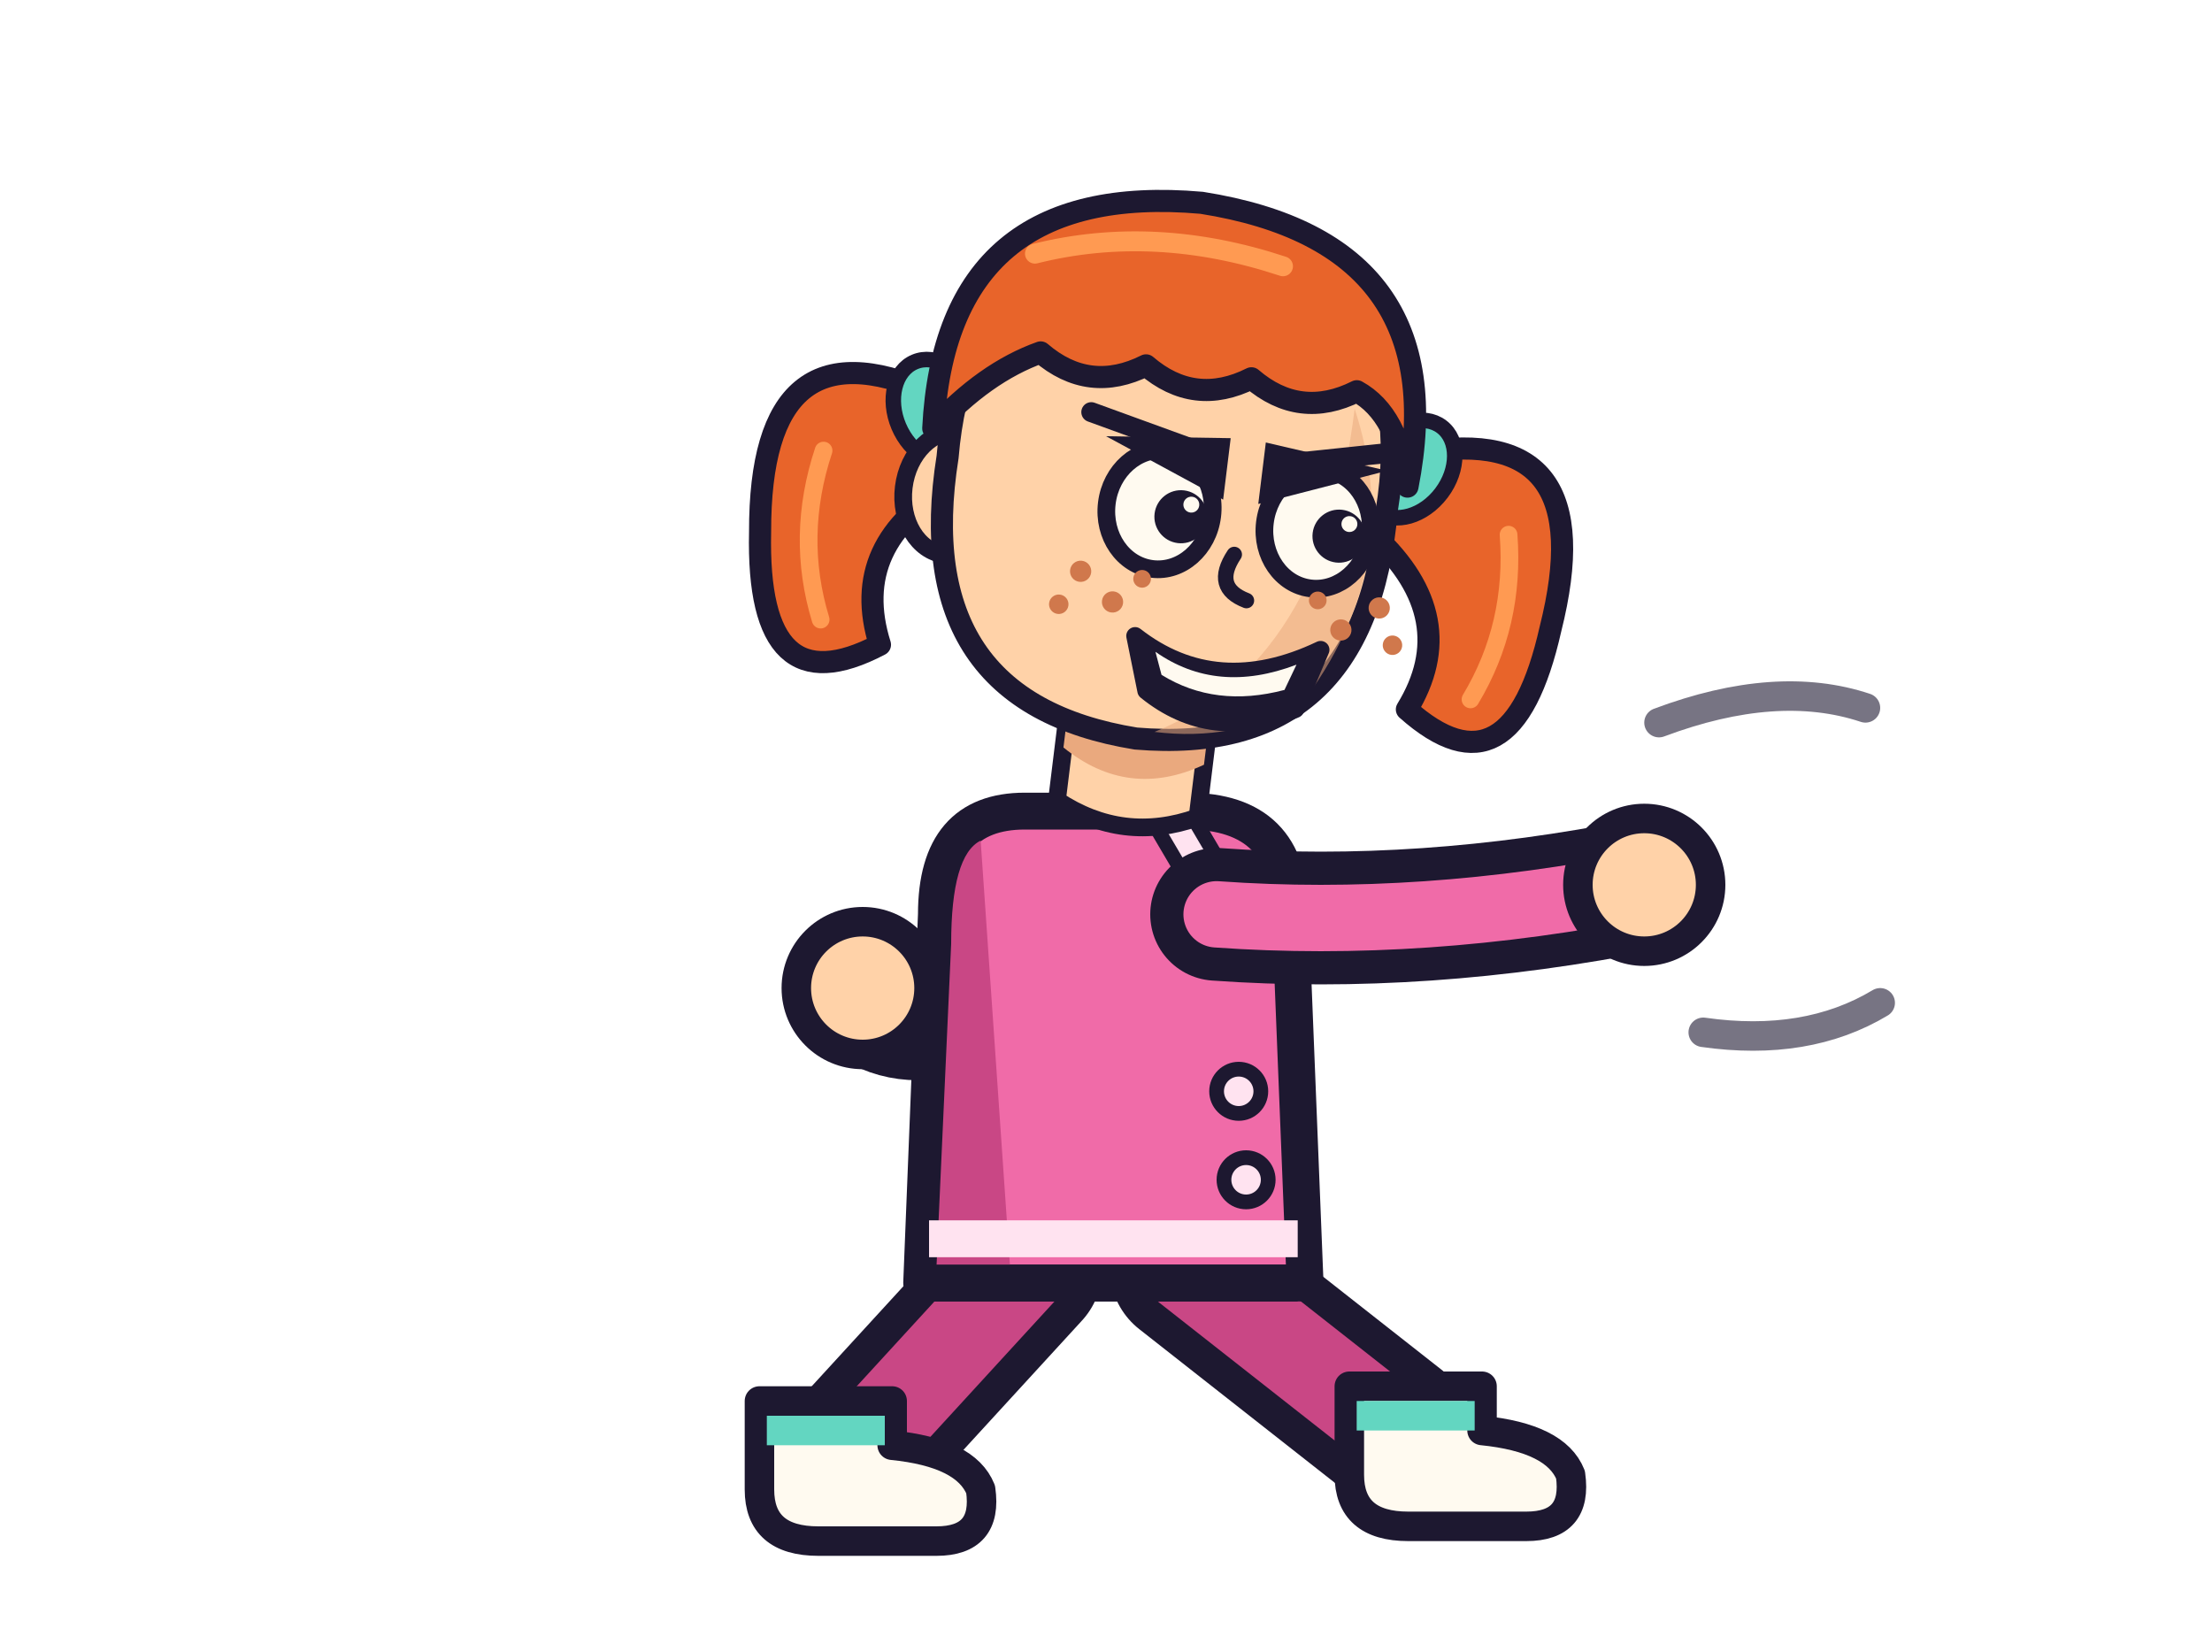
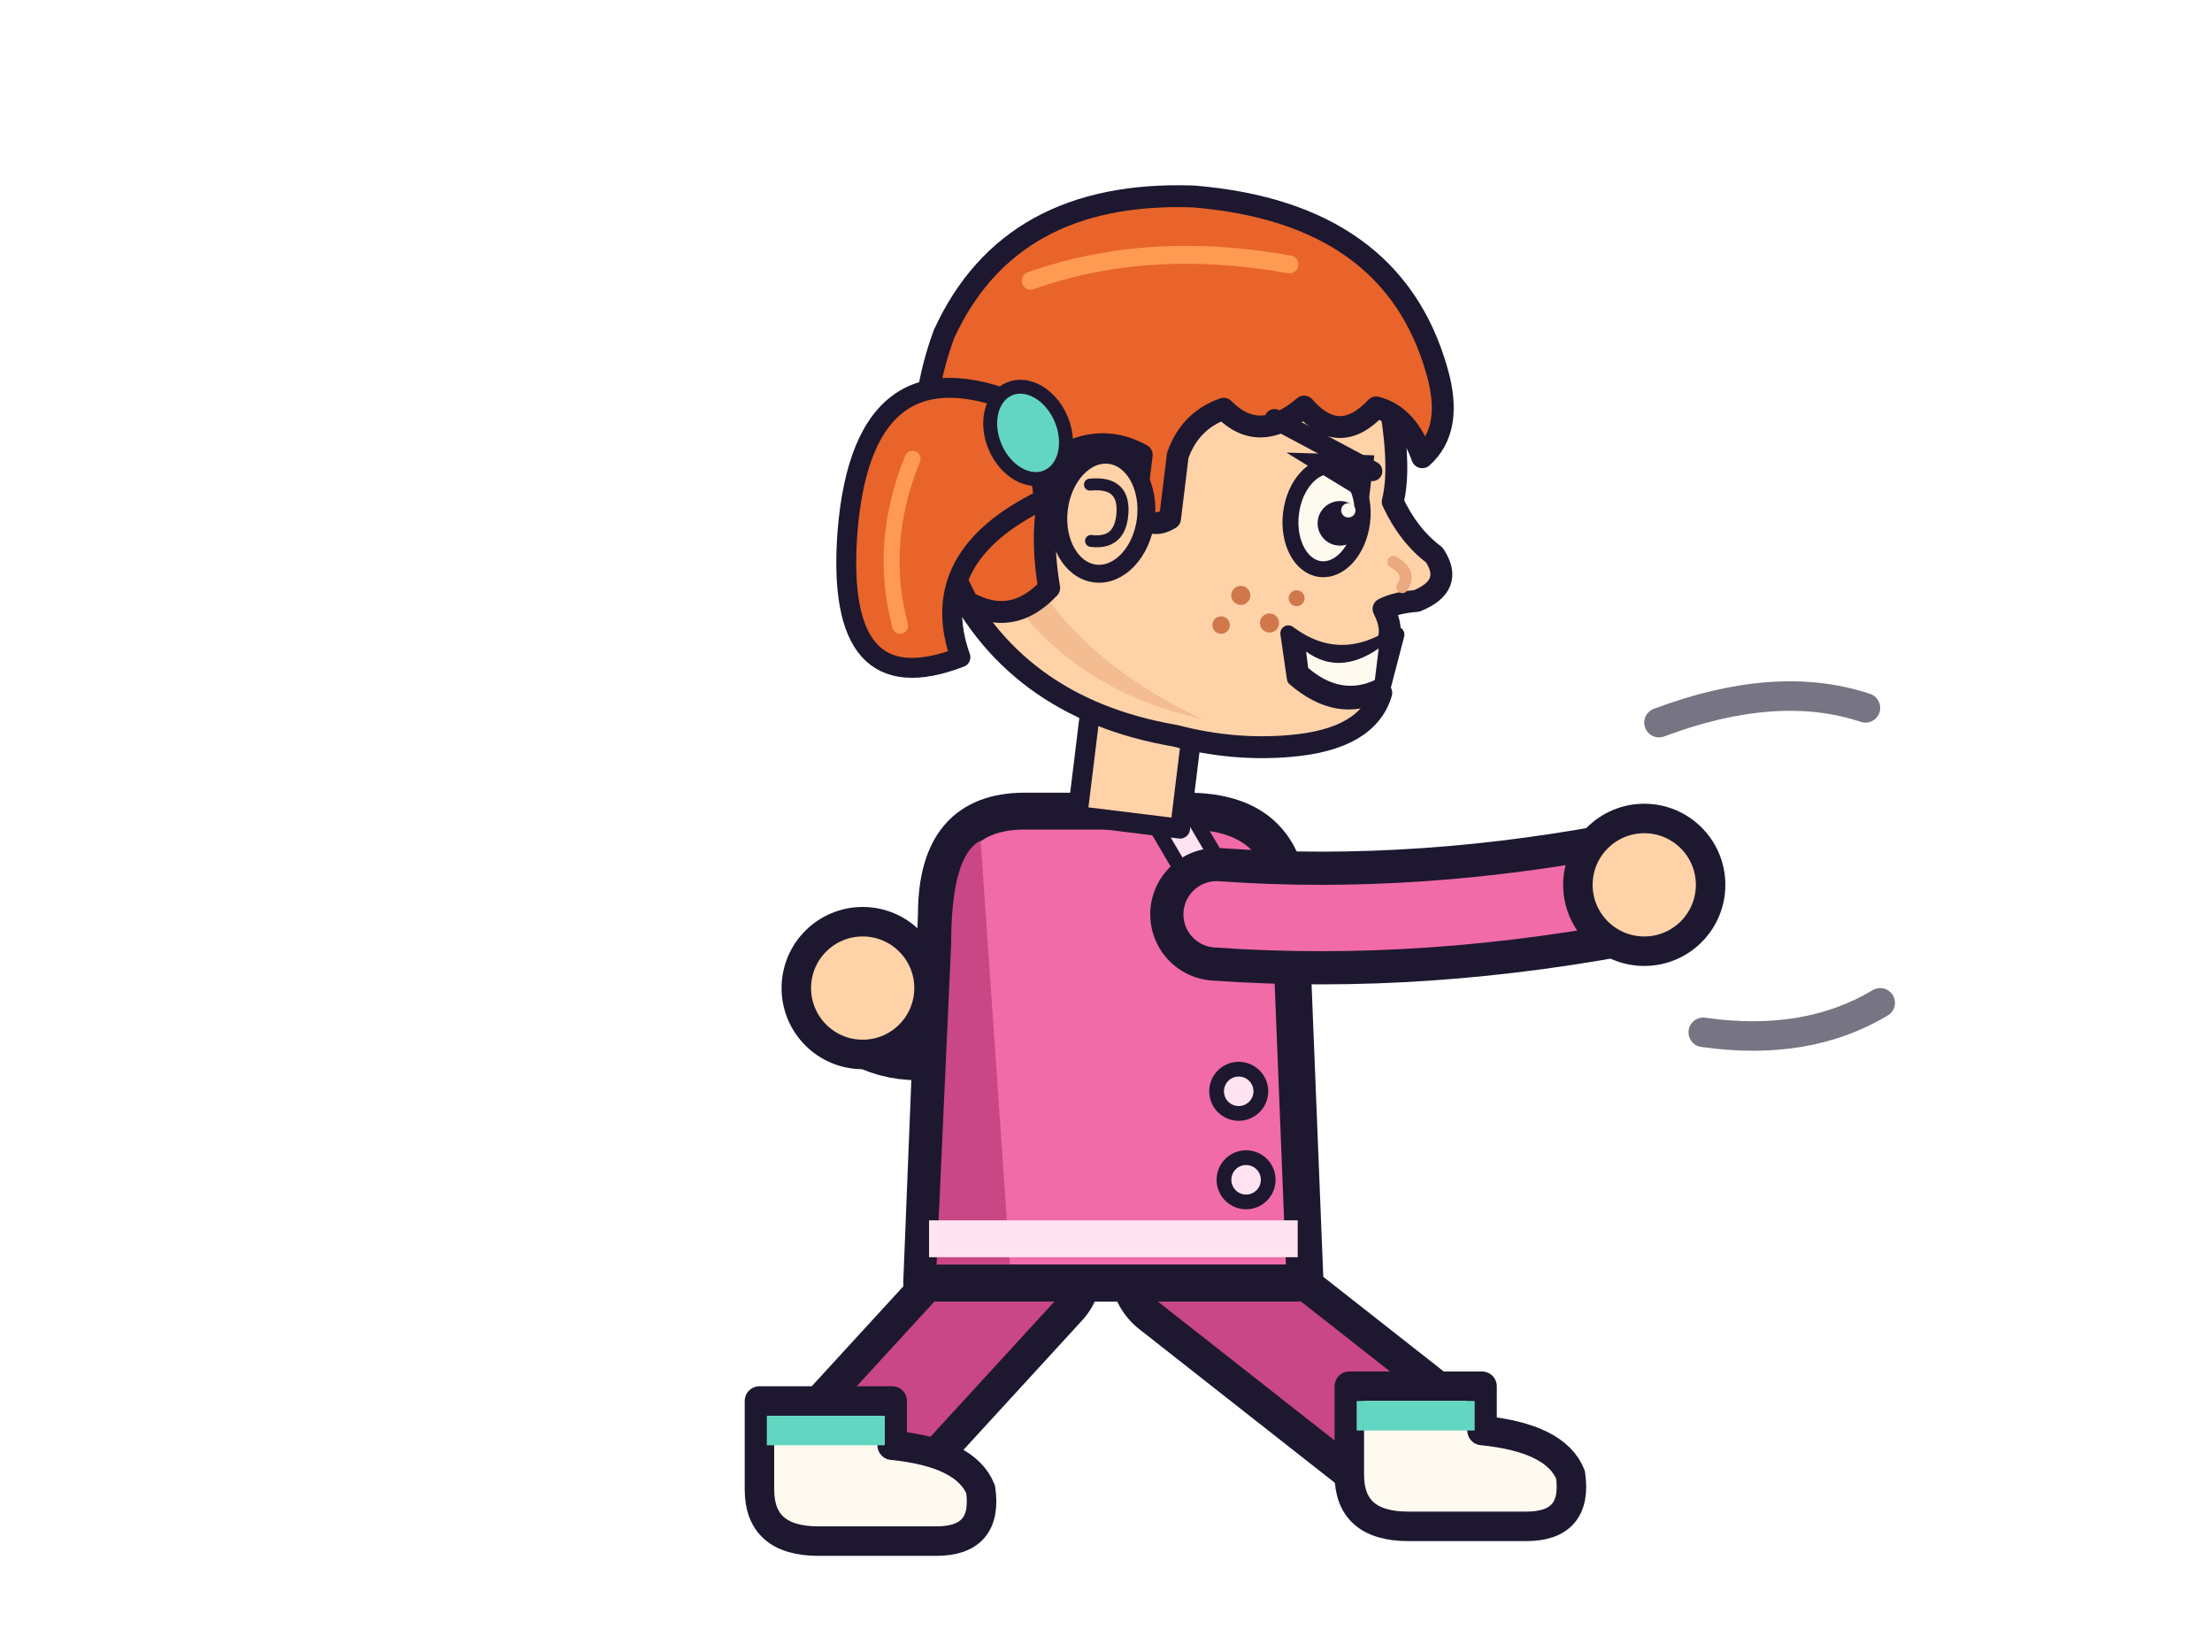
<svg xmlns="http://www.w3.org/2000/svg" viewBox="0 0 300 224" width="300" height="224">
  <g transform="translate(75 0)">
    <path d="M72 124 Q54 142 44 136" fill="none" stroke="#1d1830" stroke-width="18" stroke-linecap="round" stroke-linejoin="round" />
    <path d="M72 124 Q54 142 44 136" fill="none" stroke="#c94785" stroke-width="9" stroke-linecap="round" stroke-linejoin="round" />
    <circle cx="42" cy="134" r="9" fill="#ffd2a8" stroke="#1d1830" stroke-width="4" />
    <path d="M64 172 L42 196" fill="none" stroke="#1d1830" stroke-width="21" stroke-linecap="round" stroke-linejoin="round" />
    <path d="M64 172 L42 196" fill="none" stroke="#c94785" stroke-width="12" stroke-linecap="round" stroke-linejoin="round" />
    <path d="M86 172 L114 194" fill="none" stroke="#1d1830" stroke-width="21" stroke-linecap="round" stroke-linejoin="round" />
    <path d="M86 172 L114 194" fill="none" stroke="#c94785" stroke-width="12" stroke-linecap="round" stroke-linejoin="round" />
    <path d="M28 190 L28 202 Q28 209 36 209 L52 209 Q59 209 58 202 Q56 197 46 196 L46 190 Z" fill="#fffaf0" stroke="#1d1830" stroke-width="4" stroke-linejoin="round" />
    <path d="M29 194 L45 194" stroke="#63d6c1" stroke-width="4" />
    <path d="M108 188 L108 200 Q108 207 116 207 L132 207 Q139 207 138 200 Q136 195 126 194 L126 188 Z" fill="#fffaf0" stroke="#1d1830" stroke-width="4" stroke-linejoin="round" />
    <path d="M109 192 L125 192" stroke="#63d6c1" stroke-width="4" />
    <path d="M52 124 Q52 110 64 110 L86 110 Q100 110 100 124 L102 174 L50 174 Z" fill="#f06ba8" stroke="#1d1830" stroke-width="5" stroke-linejoin="round" />
    <path d="M58 114 Q54 116 54 128 L52 172 L62 172 Z" fill="#c94785" />
    <path d="M84 111 L94 128" fill="none" stroke="#1d1830" stroke-width="7" stroke-linecap="round" />
    <path d="M84 111 L94 128" fill="none" stroke="#ffe3f0" stroke-width="3" stroke-linecap="round" />
    <g fill="#ffe3f0" stroke="#1d1830" stroke-width="2">
      <circle cx="93" cy="148" r="3" />
      <circle cx="94" cy="160" r="3" />
    </g>
    <path d="M51 168 L101 168" stroke="#ffe3f0" stroke-width="5" />
    <path d="M51 174 L101 174" stroke="#1d1830" stroke-width="5" />
    <path d="M90 124 Q118 126 148 120" fill="none" stroke="#1d1830" stroke-width="18" stroke-linecap="round" stroke-linejoin="round" />
    <path d="M90 124 Q118 126 148 120" fill="none" stroke="#f06ba8" stroke-width="9" stroke-linecap="round" stroke-linejoin="round" />
    <circle cx="148" cy="120" r="9" fill="#ffd2a8" stroke="#1d1830" stroke-width="4" />
    <g transform="translate(23 2) rotate(7 60 66) scale(0.6)">
-       <g>
-         <g fill="#e8642a" stroke="#1d1830" stroke-width="5" stroke-linejoin="round" stroke-linecap="round">
-           <path d="M44 92 Q4 80 10 128 Q14 168 40 150 Q30 128 52 112 Z" />
-           <path d="M156 92 Q196 80 190 128 Q186 168 160 150 Q170 128 148 112 Z" />
+       <g transform="translate(8 12) scale(0.9)">
+         <path d="M90 146 L90 190 L116 190 L116 146 Z" fill="#ffd2a8" stroke="#1d1830" stroke-width="5" stroke-linejoin="round" stroke-linecap="round" />
+         <path d="M93 150 L113 150 L113 162 Q102 168 93 160 Z" fill="#eaa97e" opacity="0.7" />
+         <path d="M112 167 Q70 165 50 132 Q36 100 50 70 Q70 40 104 40 Q146 42 156 80 Q160 94 159 102 Q164 110 171 114 Q177 121 168 126 Q163 127 160 129 Q164 135 161 139 Q158 144 162 150 Q160 162 141 166 Q127 169 112 167 Z" fill="#ffd2a8" stroke="#1d1830" stroke-width="5.5" stroke-linejoin="round" stroke-linecap="round" />
+         <path d="M58 126 Q78 158 118 162 Q82 150 66 124 Z" fill="#eaa97e" opacity="0.55" />
+         <path d="M161 117 Q166 119 164 123" fill="none" stroke="#eaa97e" stroke-width="3" stroke-linecap="round" />
+         <path d="M56 140 Q34 108 42 74 Q54 36 100 32 Q150 30 166 68 Q172 82 165 90 Q160 80 152 79 Q144 90 134 81 Q124 92 114 84 Q106 88 104 97 L104 113 Q99 117 95 111 L95 98 Q85 94 76 100 Q70 114 76 134 Q68 145 56 140 Z" fill="#e8642a" stroke="#1d1830" stroke-width="5.5" stroke-linejoin="round" stroke-linecap="round" />
+         <path d="M62 58 Q90 44 126 46" fill="none" stroke="#ff9a52" stroke-width="4.5" stroke-linecap="round" />
+         <g>
+           <ellipse cx="87" cy="114" rx="11" ry="15" fill="#ffd2a8" stroke="#1d1830" stroke-width="4.5" stroke-linejoin="round" stroke-linecap="round" />
+           <path d="M83 107 Q92 105 92 114 Q92 121 85 121" fill="none" stroke="#1d1830" stroke-width="3" stroke-linecap="round" />
        </g>
-         <path d="M22 108 Q18 128 26 146 M178 108 Q182 128 174 146" fill="none" stroke="#ff9a52" stroke-width="4" stroke-linecap="round" />
-         <g fill="#63d6c1" stroke="#1d1830" stroke-width="3.5" stroke-linejoin="round" stroke-linecap="round">
-           <ellipse cx="46" cy="96" rx="9" ry="12" transform="rotate(-30 46 96)" />
-           <ellipse cx="154" cy="96" rx="9" ry="12" transform="rotate(30 154 96)" />
+         <path d="M66 90 Q22 76 24 126 Q26 170 56 154 Q44 130 72 112 Z" fill="#e8642a" stroke="#1d1830" stroke-width="5" stroke-linejoin="round" stroke-linecap="round" />
+         <path d="M38 106 Q32 128 40 148" fill="none" stroke="#ff9a52" stroke-width="4" stroke-linecap="round" />
+         <ellipse cx="66" cy="96" rx="9" ry="12" transform="rotate(-30 66 96)" fill="#63d6c1" stroke="#1d1830" stroke-width="3.5" stroke-linejoin="round" stroke-linecap="round" />
+         <g>
+           <ellipse cx="143" cy="108" rx="9" ry="13" fill="#fffaf0" stroke="#1d1830" stroke-width="4" stroke-linejoin="round" stroke-linecap="round" />
+           <circle cx="146.5" cy="109" r="5.6" fill="#1d1830" />
+           <circle cx="148.2" cy="105.5" r="1.8" fill="#fffaf0" />
+           <path d="M131 93 L153 103 L153 91 Z" fill="#1d1830" />
+         </g>
+         <path d="M127 85 L153 95" fill="none" stroke="#1d1830" stroke-width="5" stroke-linejoin="round" stroke-linecap="round" />
+         <g fill="#d0784c">
+           <circle cx="124" cy="130" r="2.4" />
+           <circle cx="132" cy="136" r="2.4" />
+           <circle cx="120" cy="138" r="2.2" />
+           <circle cx="138" cy="129" r="2" />
        </g>
        <g>
-           <path d="M84 150 L84 180 Q100 188 116 180 L116 150 Z" fill="#ffd2a8" stroke="#1d1830" stroke-width="4" stroke-linejoin="round" stroke-linecap="round" />
-           <path d="M84 158 Q100 170 116 158 L116 168 Q100 178 84 168 Z" fill="#eaa97e" />
-         </g>
-         <ellipse cx="52" cy="114" rx="11" ry="14" fill="#ffd2a8" stroke="#1d1830" stroke-width="4" stroke-linejoin="round" stroke-linecap="round" />
-         <path d="M50 106 Q48 54 100 52 Q152 54 150 106 Q152 162 100 164 Q48 162 50 106 Z" fill="#ffd2a8" stroke="#1d1830" stroke-width="5" stroke-linejoin="round" stroke-linecap="round" />
-         <path d="M140 84 Q156 118 136 152 Q122 162 104 162 Q140 142 140 84 Z" fill="#eaa97e" opacity="0.55" />
-         <path d="M46 100 Q42 44 100 42 Q158 44 154 100 Q150 84 140 80 Q128 88 116 80 Q104 88 92 80 Q80 88 68 80 Q56 86 46 100 Z" fill="#e8642a" stroke="#1d1830" stroke-width="5" stroke-linejoin="round" stroke-linecap="round" />
-         <path d="M64 58 Q90 48 120 54" fill="none" stroke="#ff9a52" stroke-width="4.5" stroke-linecap="round" />
-         <g transform="translate(17 0)">
-           <g>
-             <ellipse cx="82" cy="112" rx="12" ry="13.5" fill="#fffaf0" stroke="#1d1830" stroke-width="4" stroke-linejoin="round" stroke-linecap="round" />
-             <ellipse cx="118" cy="112" rx="12" ry="13.5" fill="#fffaf0" stroke="#1d1830" stroke-width="4" stroke-linejoin="round" stroke-linecap="round" />
-             <circle cx="87" cy="113" r="6" fill="#1d1830" />
-             <circle cx="123" cy="113" r="6" fill="#1d1830" />
-             <circle cx="89" cy="110" r="1.8" fill="#fffaf0" />
-             <circle cx="125" cy="110" r="1.8" fill="#fffaf0" />
-             <g>
-               <path d="M68 97 L96 108 L96 94 Z" fill="#1d1830" />
-               <path d="M132 97 L104 108 L104 94 Z" fill="#1d1830" />
-             </g>
-           </g>
-           <path d="M64 92 L90 98 M110 98 L136 92" fill="none" stroke="#1d1830" stroke-width="4.5" stroke-linejoin="round" stroke-linecap="round" />
-           <g fill="#d0784c">
-             <circle cx="66" cy="128" r="2.4" />
-             <circle cx="74" cy="134" r="2.4" />
-             <circle cx="62" cy="136" r="2.2" />
-             <circle cx="80" cy="128" r="2" />
-             <circle cx="134" cy="128" r="2.4" />
-             <circle cx="126" cy="134" r="2.4" />
-             <circle cx="138" cy="136" r="2.2" />
-             <circle cx="120" cy="128" r="2" />
-           </g>
-           <path d="M100 120 Q96 128 104 130" fill="none" stroke="#1d1830" stroke-width="3.5" stroke-linejoin="round" stroke-linecap="round" />
-           <g>
-             <path d="M80 141 Q100 153 122 139 L118 153 Q100 163 84 153 Z" fill="#1d1830" stroke="#1d1830" stroke-width="4" stroke-linejoin="round" stroke-linecap="round" />
-             <path d="M85 144 Q100 152 117 143 L115 149 Q100 155 87 149 Z" fill="#fffaf0" />
-           </g>
+           <path d="M164 135 Q151 146 137 138 L140 149 Q152 157 162 150 Z" fill="#1d1830" stroke="#1d1830" stroke-width="4" stroke-linejoin="round" stroke-linecap="round" />
+           <path d="M160 139 Q151 147 142 142 L143 146 Q152 152 160 147 Z" fill="#fffaf0" />
        </g>
      </g>
    </g>
    <g fill="none" stroke="#1d1830" stroke-width="4" stroke-linecap="round" opacity="0.6">
      <path d="M150 98 Q166 92 178 96" />
      <path d="M156 140 Q170 142 180 136" />
    </g>
  </g>
</svg>
